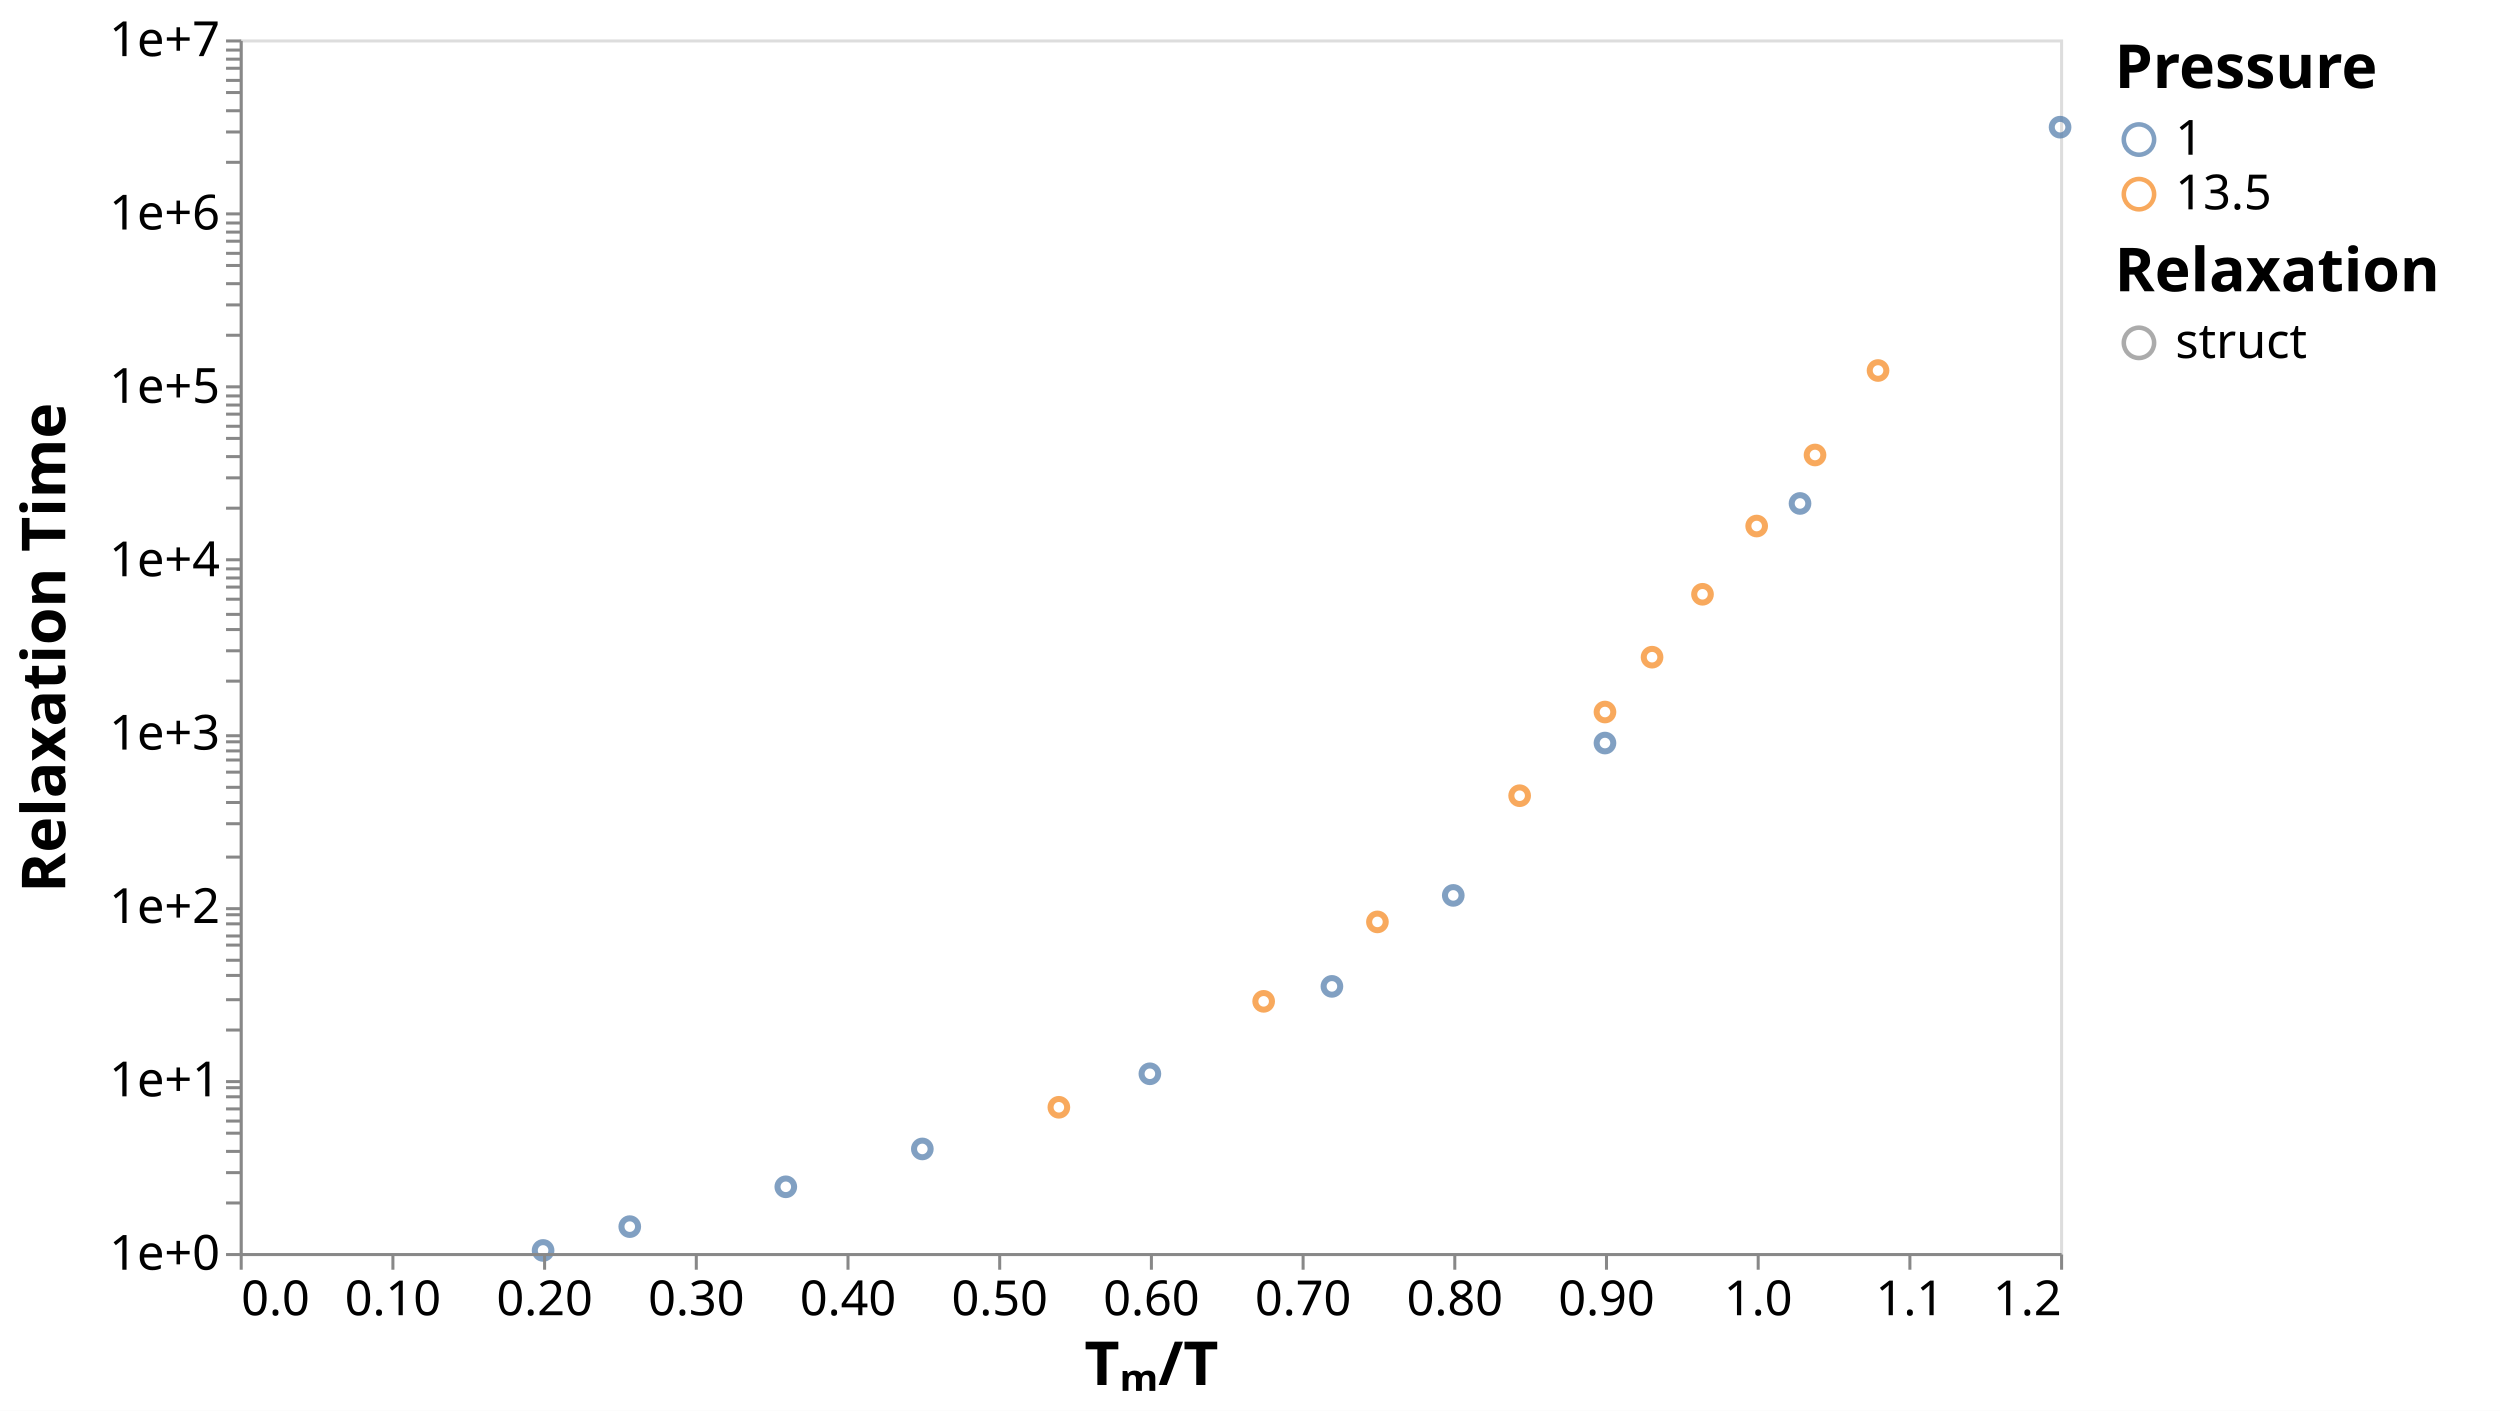
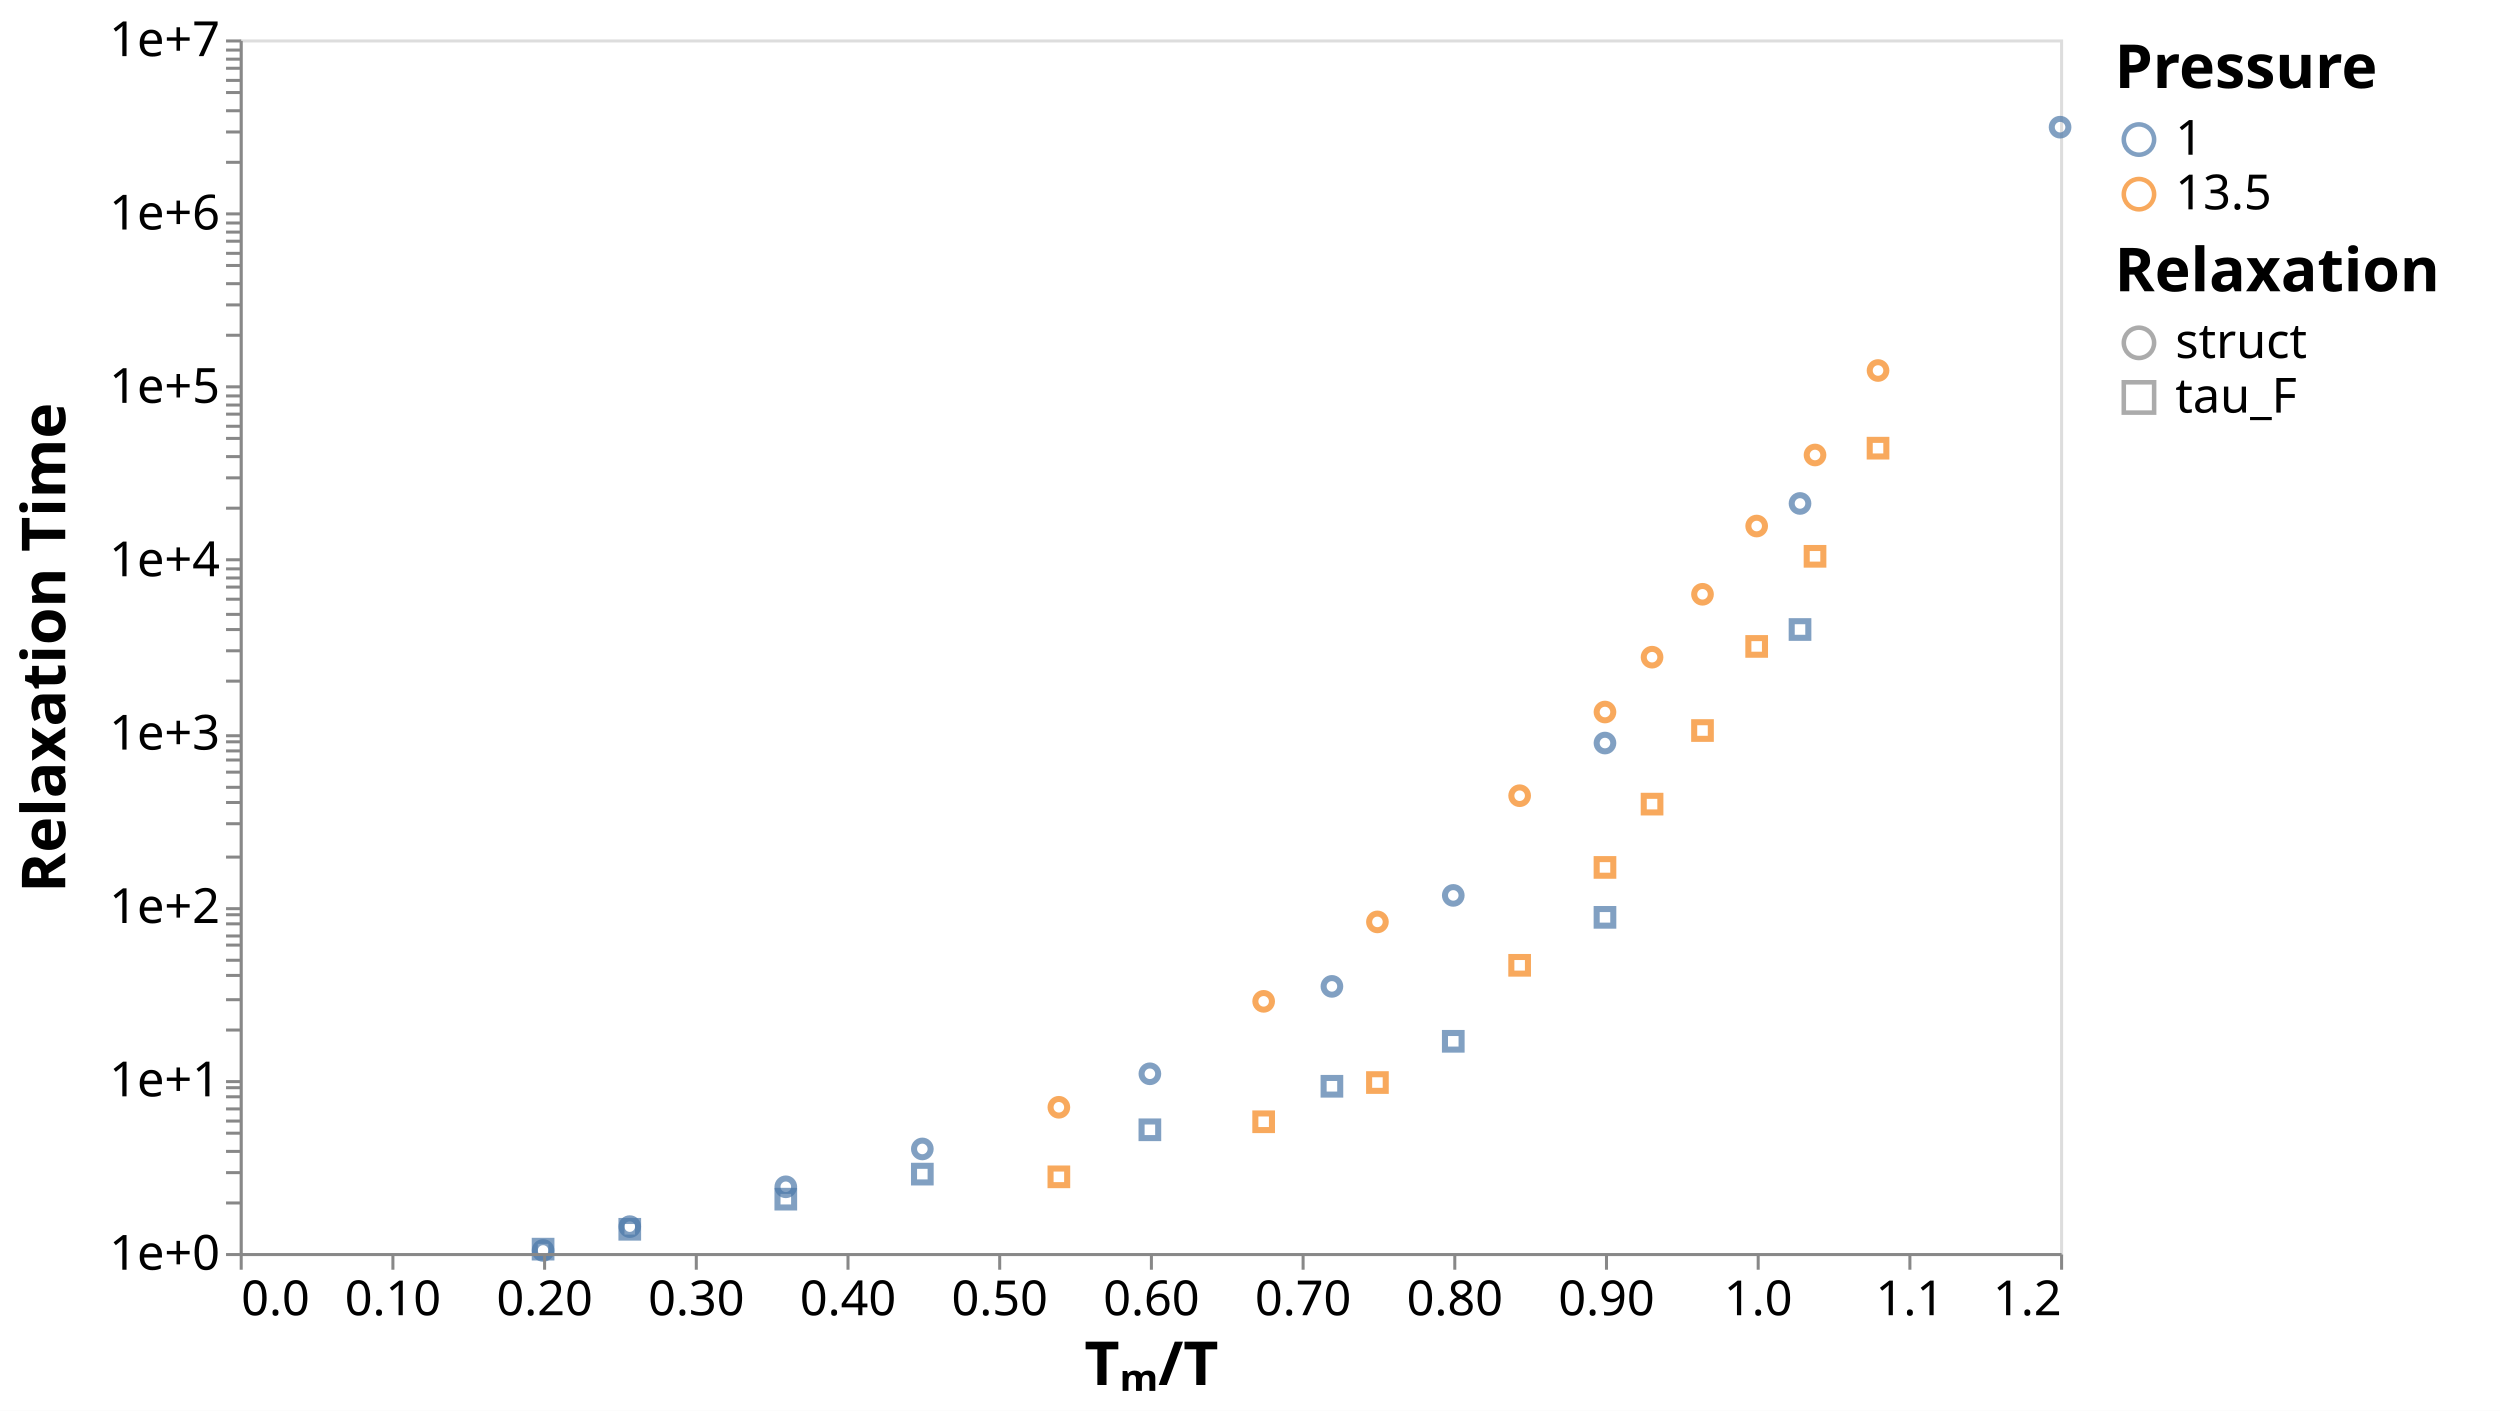
<svg xmlns="http://www.w3.org/2000/svg" class="marks" width="824" height="465" viewBox="0 0 824 465" version="1.1">
  <rect width="824" height="465" style="fill: white;" />
  <g transform="translate(79,13)">
    <g class="mark-group role-frame root">
      <g transform="translate(0,0)">
        <path class="background" d="M0.5,0.5h600v400h-600Z" style="fill: none; stroke: #ddd;" />
        <g>
          <g class="mark-rule role-mark layer_0_layer_0_marks" />
          <g class="mark-symbol role-mark layer_1_marks">
            <path transform="translate(600,28.91659)" d="M2.739,0A2.739,2.739,0,1,1,-2.739,0A2.739,2.739,0,1,1,2.739,0" style="fill: none; stroke: #4c78a8; stroke-width: 2; opacity: 0.7;" />
            <path transform="translate(514.2857,152.9393)" d="M2.739,0A2.739,2.739,0,1,1,-2.739,0A2.739,2.739,0,1,1,2.739,0" style="fill: none; stroke: #4c78a8; stroke-width: 2; opacity: 0.7;" />
+             <path transform="translate(514.2857,194.488)" d="M-2.739,-2.739h5.477v5.477h-5.477Z" style="fill: none; stroke: #4c78a8; stroke-width: 2; opacity: 0.7;" />
            <path transform="translate(450,231.9091)" d="M2.739,0A2.739,2.739,0,1,1,-2.739,0A2.739,2.739,0,1,1,2.739,0" style="fill: none; stroke: #4c78a8; stroke-width: 2; opacity: 0.7;" />
+             <path transform="translate(450,289.3586)" d="M-2.739,-2.739h5.477v5.477h-5.477Z" style="fill: none; stroke: #4c78a8; stroke-width: 2; opacity: 0.7;" />
            <path transform="translate(400,282.1251)" d="M2.739,0A2.739,2.739,0,1,1,-2.739,0A2.739,2.739,0,1,1,2.739,0" style="fill: none; stroke: #4c78a8; stroke-width: 2; opacity: 0.7;" />
+             <path transform="translate(400,330.2133)" d="M-2.739,-2.739h5.477v5.477h-5.477Z" style="fill: none; stroke: #4c78a8; stroke-width: 2; opacity: 0.7;" />
            <path transform="translate(360,312.1095)" d="M2.739,0A2.739,2.739,0,1,1,-2.739,0A2.739,2.739,0,1,1,2.739,0" style="fill: none; stroke: #4c78a8; stroke-width: 2; opacity: 0.7;" />
+             <path transform="translate(360,345.036)" d="M-2.739,-2.739h5.477v5.477h-5.477Z" style="fill: none; stroke: #4c78a8; stroke-width: 2; opacity: 0.7;" />
            <path transform="translate(300,340.9185)" d="M2.739,0A2.739,2.739,0,1,1,-2.739,0A2.739,2.739,0,1,1,2.739,0" style="fill: none; stroke: #4c78a8; stroke-width: 2; opacity: 0.7;" />
+             <path transform="translate(300,359.3776)" d="M-2.739,-2.739h5.477v5.477h-5.477Z" style="fill: none; stroke: #4c78a8; stroke-width: 2; opacity: 0.7;" />
            <path transform="translate(225,365.6898)" d="M2.739,0A2.739,2.739,0,1,1,-2.739,0A2.739,2.739,0,1,1,2.739,0" style="fill: none; stroke: #4c78a8; stroke-width: 2; opacity: 0.7;" />
+             <path transform="translate(225,373.9903)" d="M-2.739,-2.739h5.477v5.477h-5.477Z" style="fill: none; stroke: #4c78a8; stroke-width: 2; opacity: 0.7;" />
            <path transform="translate(180,378.1705)" d="M2.739,0A2.739,2.739,0,1,1,-2.739,0A2.739,2.739,0,1,1,2.739,0" style="fill: none; stroke: #4c78a8; stroke-width: 2; opacity: 0.7;" />
+             <path transform="translate(180,382.2452)" d="M-2.739,-2.739h5.477v5.477h-5.477Z" style="fill: none; stroke: #4c78a8; stroke-width: 2; opacity: 0.7;" />
            <path transform="translate(540,109.1188)" d="M2.739,0A2.739,2.739,0,1,1,-2.739,0A2.739,2.739,0,1,1,2.739,0" style="fill: none; stroke: #f58518; stroke-width: 2; opacity: 0.7;" />
+             <path transform="translate(540,134.7183)" d="M-2.739,-2.739h5.477v5.477h-5.477Z" style="fill: none; stroke: #f58518; stroke-width: 2; opacity: 0.7;" />
            <path transform="translate(519.2308,136.9644)" d="M2.739,0A2.739,2.739,0,1,1,-2.739,0A2.739,2.739,0,1,1,2.739,0" style="fill: none; stroke: #f58518; stroke-width: 2; opacity: 0.7;" />
+             <path transform="translate(519.2308,170.3611)" d="M-2.739,-2.739h5.477v5.477h-5.477Z" style="fill: none; stroke: #f58518; stroke-width: 2; opacity: 0.7;" />
            <path transform="translate(500,160.3816)" d="M2.739,0A2.739,2.739,0,1,1,-2.739,0A2.739,2.739,0,1,1,2.739,0" style="fill: none; stroke: #f58518; stroke-width: 2; opacity: 0.7;" />
+             <path transform="translate(500,200.0618)" d="M-2.739,-2.739h5.477v5.477h-5.477Z" style="fill: none; stroke: #f58518; stroke-width: 2; opacity: 0.7;" />
            <path transform="translate(128.5714,391.2978)" d="M2.739,0A2.739,2.739,0,1,1,-2.739,0A2.739,2.739,0,1,1,2.739,0" style="fill: none; stroke: #4c78a8; stroke-width: 2; opacity: 0.7;" />
+             <path transform="translate(128.5714,392.175)" d="M-2.739,-2.739h5.477v5.477h-5.477Z" style="fill: none; stroke: #4c78a8; stroke-width: 2; opacity: 0.7;" />
            <path transform="translate(482.1429,182.8751)" d="M2.739,0A2.739,2.739,0,1,1,-2.739,0A2.739,2.739,0,1,1,2.739,0" style="fill: none; stroke: #f58518; stroke-width: 2; opacity: 0.7;" />
+             <path transform="translate(482.1429,227.7826)" d="M-2.739,-2.739h5.477v5.477h-5.477Z" style="fill: none; stroke: #f58518; stroke-width: 2; opacity: 0.7;" />
            <path transform="translate(465.5172,203.6079)" d="M2.739,0A2.739,2.739,0,1,1,-2.739,0A2.739,2.739,0,1,1,2.739,0" style="fill: none; stroke: #f58518; stroke-width: 2; opacity: 0.7;" />
+             <path transform="translate(465.5172,252.0393)" d="M-2.739,-2.739h5.477v5.477h-5.477Z" style="fill: none; stroke: #f58518; stroke-width: 2; opacity: 0.7;" />
            <path transform="translate(450,221.6838)" d="M2.739,0A2.739,2.739,0,1,1,-2.739,0A2.739,2.739,0,1,1,2.739,0" style="fill: none; stroke: #f58518; stroke-width: 2; opacity: 0.7;" />
+             <path transform="translate(450,272.9042)" d="M-2.739,-2.739h5.477v5.477h-5.477Z" style="fill: none; stroke: #f58518; stroke-width: 2; opacity: 0.7;" />
            <path transform="translate(421.875,249.2649)" d="M2.739,0A2.739,2.739,0,1,1,-2.739,0A2.739,2.739,0,1,1,2.739,0" style="fill: none; stroke: #f58518; stroke-width: 2; opacity: 0.7;" />
+             <path transform="translate(421.875,305.1668)" d="M-2.739,-2.739h5.477v5.477h-5.477Z" style="fill: none; stroke: #f58518; stroke-width: 2; opacity: 0.7;" />
            <path transform="translate(100,399.1463)" d="M2.739,0A2.739,2.739,0,1,1,-2.739,0A2.739,2.739,0,1,1,2.739,0" style="fill: none; stroke: #4c78a8; stroke-width: 2; opacity: 0.7;" />
+             <path transform="translate(100,398.7187)" d="M-2.739,-2.739h5.477v5.477h-5.477Z" style="fill: none; stroke: #4c78a8; stroke-width: 2; opacity: 0.7;" />
            <path transform="translate(375,290.8596)" d="M2.739,0A2.739,2.739,0,1,1,-2.739,0A2.739,2.739,0,1,1,2.739,0" style="fill: none; stroke: #f58518; stroke-width: 2; opacity: 0.7;" />
+             <path transform="translate(375,343.8082)" d="M-2.739,-2.739h5.477v5.477h-5.477Z" style="fill: none; stroke: #f58518; stroke-width: 2; opacity: 0.7;" />
            <path transform="translate(337.5,317.0408)" d="M2.739,0A2.739,2.739,0,1,1,-2.739,0A2.739,2.739,0,1,1,2.739,0" style="fill: none; stroke: #f58518; stroke-width: 2; opacity: 0.7;" />
+             <path transform="translate(337.5,356.7342)" d="M-2.739,-2.739h5.477v5.477h-5.477Z" style="fill: none; stroke: #f58518; stroke-width: 2; opacity: 0.7;" />
            <path transform="translate(270,351.9581)" d="M2.739,0A2.739,2.739,0,1,1,-2.739,0A2.739,2.739,0,1,1,2.739,0" style="fill: none; stroke: #f58518; stroke-width: 2; opacity: 0.7;" />
+             <path transform="translate(270,374.8874)" d="M-2.739,-2.739h5.477v5.477h-5.477Z" style="fill: none; stroke: #f58518; stroke-width: 2; opacity: 0.7;" />
          </g>
          <g class="mark-group role-legend">
            <g transform="translate(618,0)">
              <path class="background" d="M0,0h101v59h-101Z" style="pointer-events: none; fill: none;" />
              <g>
                <g class="mark-group role-legend-entry">
                  <g transform="translate(0,25)">
                    <path class="background" d="M0,0h0v0h0Z" style="pointer-events: none; fill: none;" />
                    <g>
                      <g class="mark-group role-scope">
                        <g transform="translate(0,0)">
                          <path class="background" d="M0,0h55v16h-55Z" style="pointer-events: none; fill: none; opacity: 1;" />
                          <g>
                            <g class="mark-symbol role-legend-symbol" style="pointer-events: none;">
                              <path transform="translate(8,8)" d="M5,0A5,5,0,1,1,-5,0A5,5,0,1,1,5,0" style="fill: none; stroke: #4c78a8; stroke-width: 1.5; opacity: 0.7;" />
                            </g>
                            <g class="mark-text role-legend-label" style="pointer-events: none;">
                              <text text-anchor="start" transform="translate(20,13)" style="font-family: sans-serif; font-size: 16px; fill: #000; opacity: 1;">1</text>
                            </g>
                          </g>
                        </g>
                        <g transform="translate(0,18)">
                          <path class="background" d="M0,0h55v16h-55Z" style="pointer-events: none; fill: none; opacity: 1;" />
                          <g>
                            <g class="mark-symbol role-legend-symbol" style="pointer-events: none;">
                              <path transform="translate(8,8)" d="M5,0A5,5,0,1,1,-5,0A5,5,0,1,1,5,0" style="fill: none; stroke: #f58518; stroke-width: 1.5; opacity: 0.7;" />
                            </g>
                            <g class="mark-text role-legend-label" style="pointer-events: none;">
                              <text text-anchor="start" transform="translate(20,13)" style="font-family: sans-serif; font-size: 16px; fill: #000; opacity: 1;">13.5</text>
                            </g>
                          </g>
                        </g>
                      </g>
                    </g>
                  </g>
                </g>
                <g class="mark-text role-legend-title" style="pointer-events: none;">
                  <text text-anchor="start" transform="translate(0,16)" style="font-family: sans-serif; font-size: 20px; font-weight: bold; fill: #000; opacity: 1;">Pressure</text>
                </g>
              </g>
            </g>
          </g>
          <g class="mark-group role-legend">
            <g transform="translate(618,67)">
-               <path class="background" d="M0,0h122v41h-122Z" style="pointer-events: none; fill: none;" />
+               <path class="background" d="M0,0h122v59h-122Z" style="pointer-events: none; fill: none;" />
              <g>
                <g class="mark-group role-legend-entry">
                  <g transform="translate(0,25)">
                    <path class="background" d="M0,0h0v0h0Z" style="pointer-events: none; fill: none;" />
                    <g>
                      <g class="mark-group role-scope">
                        <g transform="translate(0,0)">
                          <path class="background" d="M0,0h66v16h-66Z" style="pointer-events: none; fill: none; opacity: 1;" />
                          <g>
                            <g class="mark-symbol role-legend-symbol" style="pointer-events: none;">
                              <path transform="translate(8,8)" d="M5,0A5,5,0,1,1,-5,0A5,5,0,1,1,5,0" style="fill: none; stroke: #888; stroke-width: 1.5; opacity: 0.7;" />
                            </g>
                            <g class="mark-text role-legend-label" style="pointer-events: none;">
                              <text text-anchor="start" transform="translate(20,13)" style="font-family: sans-serif; font-size: 16px; fill: #000; opacity: 1;">struct</text>
+                             </g>
+                           </g>
+                         </g>
+                         <g transform="translate(0,18)">
+                           <path class="background" d="M0,0h66v16h-66Z" style="pointer-events: none; fill: none; opacity: 1;" />
+                           <g>
+                             <g class="mark-symbol role-legend-symbol" style="pointer-events: none;">
+                               <path transform="translate(8,8)" d="M-5,-5h10v10h-10Z" style="fill: none; stroke: #888; stroke-width: 1.5; opacity: 0.7;" />
+                             </g>
+                             <g class="mark-text role-legend-label" style="pointer-events: none;">
+                               <text text-anchor="start" transform="translate(20,13)" style="font-family: sans-serif; font-size: 16px; fill: #000; opacity: 1;">tau_F</text>
                            </g>
                          </g>
                        </g>
                      </g>
                    </g>
                  </g>
                </g>
                <g class="mark-text role-legend-title" style="pointer-events: none;">
                  <text text-anchor="start" transform="translate(0,16)" style="font-family: sans-serif; font-size: 20px; font-weight: bold; fill: #000; opacity: 1;">Relaxation</text>
                </g>
              </g>
            </g>
          </g>
          <g class="mark-group role-axis">
            <g transform="translate(0.5,400.5)">
              <path class="background" d="M0,0h0v0h0Z" style="pointer-events: none; fill: none;" />
              <g>
                <g class="mark-rule role-axis-tick" style="pointer-events: none;">
                  <line transform="translate(0,0)" x2="0" y2="5" style="fill: none; stroke: #888; stroke-width: 1; opacity: 1;" />
                  <line transform="translate(50,0)" x2="0" y2="5" style="fill: none; stroke: #888; stroke-width: 1; opacity: 1;" />
                  <line transform="translate(100,0)" x2="0" y2="5" style="fill: none; stroke: #888; stroke-width: 1; opacity: 1;" />
                  <line transform="translate(150,0)" x2="0" y2="5" style="fill: none; stroke: #888; stroke-width: 1; opacity: 1;" />
                  <line transform="translate(200,0)" x2="0" y2="5" style="fill: none; stroke: #888; stroke-width: 1; opacity: 1;" />
                  <line transform="translate(250,0)" x2="0" y2="5" style="fill: none; stroke: #888; stroke-width: 1; opacity: 1;" />
                  <line transform="translate(300,0)" x2="0" y2="5" style="fill: none; stroke: #888; stroke-width: 1; opacity: 1;" />
                  <line transform="translate(350,0)" x2="0" y2="5" style="fill: none; stroke: #888; stroke-width: 1; opacity: 1;" />
                  <line transform="translate(400,0)" x2="0" y2="5" style="fill: none; stroke: #888; stroke-width: 1; opacity: 1;" />
                  <line transform="translate(450,0)" x2="0" y2="5" style="fill: none; stroke: #888; stroke-width: 1; opacity: 1;" />
                  <line transform="translate(500,0)" x2="0" y2="5" style="fill: none; stroke: #888; stroke-width: 1; opacity: 1;" />
                  <line transform="translate(550,0)" x2="0" y2="5" style="fill: none; stroke: #888; stroke-width: 1; opacity: 1;" />
                  <line transform="translate(600,0)" x2="0" y2="5" style="fill: none; stroke: #888; stroke-width: 1; opacity: 1;" />
                </g>
                <g class="mark-text role-axis-label" style="pointer-events: none;">
                  <text text-anchor="start" transform="translate(0,20)" style="font-family: sans-serif; font-size: 16px; fill: #000; opacity: 1;">0.0</text>
                  <text text-anchor="middle" transform="translate(50,20)" style="font-family: sans-serif; font-size: 16px; fill: #000; opacity: 1;">0.10</text>
                  <text text-anchor="middle" transform="translate(100,20)" style="font-family: sans-serif; font-size: 16px; fill: #000; opacity: 1;">0.20</text>
                  <text text-anchor="middle" transform="translate(150,20)" style="font-family: sans-serif; font-size: 16px; fill: #000; opacity: 1;">0.30</text>
                  <text text-anchor="middle" transform="translate(200,20)" style="font-family: sans-serif; font-size: 16px; fill: #000; opacity: 1;">0.40</text>
                  <text text-anchor="middle" transform="translate(250,20)" style="font-family: sans-serif; font-size: 16px; fill: #000; opacity: 1;">0.50</text>
                  <text text-anchor="middle" transform="translate(300,20)" style="font-family: sans-serif; font-size: 16px; fill: #000; opacity: 1;">0.60</text>
                  <text text-anchor="middle" transform="translate(350,20)" style="font-family: sans-serif; font-size: 16px; fill: #000; opacity: 1;">0.70</text>
                  <text text-anchor="middle" transform="translate(400,20)" style="font-family: sans-serif; font-size: 16px; fill: #000; opacity: 1;">0.80</text>
                  <text text-anchor="middle" transform="translate(450,20)" style="font-family: sans-serif; font-size: 16px; fill: #000; opacity: 1;">0.90</text>
                  <text text-anchor="middle" transform="translate(500,20)" style="font-family: sans-serif; font-size: 16px; fill: #000; opacity: 1;">1.0</text>
                  <text text-anchor="middle" transform="translate(550,20)" style="font-family: sans-serif; font-size: 16px; fill: #000; opacity: 1;">1.1</text>
                  <text text-anchor="end" transform="translate(600,20)" style="font-family: sans-serif; font-size: 16px; fill: #000; opacity: 1;">1.2</text>
                </g>
                <g class="mark-rule role-axis-domain" style="pointer-events: none;">
                  <line transform="translate(0,0)" x2="600" y2="0" style="fill: none; stroke: #888; stroke-width: 1; opacity: 1;" />
                </g>
                <g class="mark-text role-axis-title" style="pointer-events: none;">
                  <text text-anchor="middle" transform="translate(300,43)" style="font-family: sans-serif; font-size: 20px; font-weight: bold; fill: #000; opacity: 1;">Tₘ/T</text>
                </g>
              </g>
            </g>
          </g>
          <g class="mark-group role-axis">
            <g transform="translate(0.5,0.5)">
              <path class="background" d="M0,0h0v0h0Z" style="pointer-events: none; fill: none;" />
              <g>
                <g class="mark-rule role-axis-tick" style="pointer-events: none;">
                  <line transform="translate(0,400)" x2="-5" y2="0" style="fill: none; stroke: #888; stroke-width: 1; opacity: 1;" />
                  <line transform="translate(0,383)" x2="-5" y2="0" style="fill: none; stroke: #888; stroke-width: 1; opacity: 1;" />
                  <line transform="translate(0,373)" x2="-5" y2="0" style="fill: none; stroke: #888; stroke-width: 1; opacity: 1;" />
                  <line transform="translate(0,366)" x2="-5" y2="0" style="fill: none; stroke: #888; stroke-width: 1; opacity: 1;" />
                  <line transform="translate(0,360)" x2="-5" y2="0" style="fill: none; stroke: #888; stroke-width: 1; opacity: 1;" />
                  <line transform="translate(0,356)" x2="-5" y2="0" style="fill: none; stroke: #888; stroke-width: 1; opacity: 1;" />
                  <line transform="translate(0,352)" x2="-5" y2="0" style="fill: none; stroke: #888; stroke-width: 1; opacity: 1;" />
                  <line transform="translate(0,348)" x2="-5" y2="0" style="fill: none; stroke: #888; stroke-width: 1; opacity: 1;" />
                  <line transform="translate(0,345)" x2="-5" y2="0" style="fill: none; stroke: #888; stroke-width: 1; opacity: 1;" />
                  <line transform="translate(0,343)" x2="-5" y2="0" style="fill: none; stroke: #888; stroke-width: 1; opacity: 1;" />
                  <line transform="translate(0,326)" x2="-5" y2="0" style="fill: none; stroke: #888; stroke-width: 1; opacity: 1;" />
                  <line transform="translate(0,316)" x2="-5" y2="0" style="fill: none; stroke: #888; stroke-width: 1; opacity: 1;" />
                  <line transform="translate(0,308)" x2="-5" y2="0" style="fill: none; stroke: #888; stroke-width: 1; opacity: 1;" />
                  <line transform="translate(0,303)" x2="-5" y2="0" style="fill: none; stroke: #888; stroke-width: 1; opacity: 1;" />
                  <line transform="translate(0,298)" x2="-5" y2="0" style="fill: none; stroke: #888; stroke-width: 1; opacity: 1;" />
                  <line transform="translate(0,295)" x2="-5" y2="0" style="fill: none; stroke: #888; stroke-width: 1; opacity: 1;" />
                  <line transform="translate(0,291)" x2="-5" y2="0" style="fill: none; stroke: #888; stroke-width: 1; opacity: 1;" />
                  <line transform="translate(0,288)" x2="-5" y2="0" style="fill: none; stroke: #888; stroke-width: 1; opacity: 1;" />
                  <line transform="translate(0,286)" x2="-5" y2="0" style="fill: none; stroke: #888; stroke-width: 1; opacity: 1;" />
                  <line transform="translate(0,269)" x2="-5" y2="0" style="fill: none; stroke: #888; stroke-width: 1; opacity: 1;" />
                  <line transform="translate(0,258)" x2="-5" y2="0" style="fill: none; stroke: #888; stroke-width: 1; opacity: 1;" />
                  <line transform="translate(0,251)" x2="-5" y2="0" style="fill: none; stroke: #888; stroke-width: 1; opacity: 1;" />
                  <line transform="translate(0,246)" x2="-5" y2="0" style="fill: none; stroke: #888; stroke-width: 1; opacity: 1;" />
                  <line transform="translate(0,241)" x2="-5" y2="0" style="fill: none; stroke: #888; stroke-width: 1; opacity: 1;" />
                  <line transform="translate(0,237)" x2="-5" y2="0" style="fill: none; stroke: #888; stroke-width: 1; opacity: 1;" />
                  <line transform="translate(0,234)" x2="-5" y2="0" style="fill: none; stroke: #888; stroke-width: 1; opacity: 1;" />
                  <line transform="translate(0,231)" x2="-5" y2="0" style="fill: none; stroke: #888; stroke-width: 1; opacity: 1;" />
                  <line transform="translate(0,229)" x2="-5" y2="0" style="fill: none; stroke: #888; stroke-width: 1; opacity: 1;" />
                  <line transform="translate(0,211)" x2="-5" y2="0" style="fill: none; stroke: #888; stroke-width: 1; opacity: 1;" />
                  <line transform="translate(0,201)" x2="-5" y2="0" style="fill: none; stroke: #888; stroke-width: 1; opacity: 1;" />
                  <line transform="translate(0,194)" x2="-5" y2="0" style="fill: none; stroke: #888; stroke-width: 1; opacity: 1;" />
                  <line transform="translate(0,189)" x2="-5" y2="0" style="fill: none; stroke: #888; stroke-width: 1; opacity: 1;" />
                  <line transform="translate(0,184)" x2="-5" y2="0" style="fill: none; stroke: #888; stroke-width: 1; opacity: 1;" />
                  <line transform="translate(0,180)" x2="-5" y2="0" style="fill: none; stroke: #888; stroke-width: 1; opacity: 1;" />
                  <line transform="translate(0,177)" x2="-5" y2="0" style="fill: none; stroke: #888; stroke-width: 1; opacity: 1;" />
                  <line transform="translate(0,174)" x2="-5" y2="0" style="fill: none; stroke: #888; stroke-width: 1; opacity: 1;" />
                  <line transform="translate(0,171)" x2="-5" y2="0" style="fill: none; stroke: #888; stroke-width: 1; opacity: 1;" />
                  <line transform="translate(0,154)" x2="-5" y2="0" style="fill: none; stroke: #888; stroke-width: 1; opacity: 1;" />
                  <line transform="translate(0,144)" x2="-5" y2="0" style="fill: none; stroke: #888; stroke-width: 1; opacity: 1;" />
                  <line transform="translate(0,137)" x2="-5" y2="0" style="fill: none; stroke: #888; stroke-width: 1; opacity: 1;" />
                  <line transform="translate(0,131)" x2="-5" y2="0" style="fill: none; stroke: #888; stroke-width: 1; opacity: 1;" />
                  <line transform="translate(0,127)" x2="-5" y2="0" style="fill: none; stroke: #888; stroke-width: 1; opacity: 1;" />
                  <line transform="translate(0,123)" x2="-5" y2="0" style="fill: none; stroke: #888; stroke-width: 1; opacity: 1;" />
                  <line transform="translate(0,120)" x2="-5" y2="0" style="fill: none; stroke: #888; stroke-width: 1; opacity: 1;" />
                  <line transform="translate(0,117)" x2="-5" y2="0" style="fill: none; stroke: #888; stroke-width: 1; opacity: 1;" />
                  <line transform="translate(0,114)" x2="-5" y2="0" style="fill: none; stroke: #888; stroke-width: 1; opacity: 1;" />
                  <line transform="translate(0,97)" x2="-5" y2="0" style="fill: none; stroke: #888; stroke-width: 1; opacity: 1;" />
                  <line transform="translate(0,87)" x2="-5" y2="0" style="fill: none; stroke: #888; stroke-width: 1; opacity: 1;" />
                  <line transform="translate(0,80)" x2="-5" y2="0" style="fill: none; stroke: #888; stroke-width: 1; opacity: 1;" />
                  <line transform="translate(0,74)" x2="-5" y2="0" style="fill: none; stroke: #888; stroke-width: 1; opacity: 1;" />
                  <line transform="translate(0,70)" x2="-5" y2="0" style="fill: none; stroke: #888; stroke-width: 1; opacity: 1;" />
                  <line transform="translate(0,66)" x2="-5" y2="0" style="fill: none; stroke: #888; stroke-width: 1; opacity: 1;" />
                  <line transform="translate(0,63)" x2="-5" y2="0" style="fill: none; stroke: #888; stroke-width: 1; opacity: 1;" />
                  <line transform="translate(0,60)" x2="-5" y2="0" style="fill: none; stroke: #888; stroke-width: 1; opacity: 1;" />
                  <line transform="translate(0,57)" x2="-5" y2="0" style="fill: none; stroke: #888; stroke-width: 1; opacity: 1;" />
                  <line transform="translate(0,40)" x2="-5" y2="0" style="fill: none; stroke: #888; stroke-width: 1; opacity: 1;" />
                  <line transform="translate(0,30)" x2="-5" y2="0" style="fill: none; stroke: #888; stroke-width: 1; opacity: 1;" />
                  <line transform="translate(0,23)" x2="-5" y2="0" style="fill: none; stroke: #888; stroke-width: 1; opacity: 1;" />
                  <line transform="translate(0,17)" x2="-5" y2="0" style="fill: none; stroke: #888; stroke-width: 1; opacity: 1;" />
                  <line transform="translate(0,13)" x2="-5" y2="0" style="fill: none; stroke: #888; stroke-width: 1; opacity: 1;" />
                  <line transform="translate(0,9)" x2="-5" y2="0" style="fill: none; stroke: #888; stroke-width: 1; opacity: 1;" />
                  <line transform="translate(0,6)" x2="-5" y2="0" style="fill: none; stroke: #888; stroke-width: 1; opacity: 1;" />
                  <line transform="translate(0,3)" x2="-5" y2="0" style="fill: none; stroke: #888; stroke-width: 1; opacity: 1;" />
                  <line transform="translate(0,0)" x2="-5" y2="0" style="fill: none; stroke: #888; stroke-width: 1; opacity: 1;" />
                </g>
                <g class="mark-text role-axis-label" style="pointer-events: none;">
                  <text text-anchor="end" transform="translate(-7,405)" style="font-family: sans-serif; font-size: 16px; fill: #000; opacity: 1;">1e+0</text>
                  <text text-anchor="end" transform="translate(-7,387.7983)" style="font-family: sans-serif; font-size: 16px; fill: #000; opacity: 1;" />
                  <text text-anchor="end" transform="translate(-7,377.7359)" style="font-family: sans-serif; font-size: 16px; fill: #000; opacity: 1;" />
                  <text text-anchor="end" transform="translate(-7,370.5966)" style="font-family: sans-serif; font-size: 16px; fill: #000; opacity: 1;" />
                  <text text-anchor="end" transform="translate(-7,365.0589)" style="font-family: sans-serif; font-size: 16px; fill: #000; opacity: 1;" />
                  <text text-anchor="end" transform="translate(-7,360.5342)" style="font-family: sans-serif; font-size: 16px; fill: #000; opacity: 1;" />
                  <text text-anchor="end" transform="translate(-7,356.7087)" style="font-family: sans-serif; font-size: 16px; fill: #000; opacity: 1;" />
                  <text text-anchor="end" transform="translate(-7,353.3949)" style="font-family: sans-serif; font-size: 16px; fill: #000; opacity: 1;" />
                  <text text-anchor="end" transform="translate(-7,350.4719)" style="font-family: sans-serif; font-size: 16px; fill: #000; opacity: 1;" />
                  <text text-anchor="end" transform="translate(-7,347.8571)" style="font-family: sans-serif; font-size: 16px; fill: #000; opacity: 1;">1e+1</text>
                  <text text-anchor="end" transform="translate(-7,330.6554)" style="font-family: sans-serif; font-size: 16px; fill: #000; opacity: 1;" />
                  <text text-anchor="end" transform="translate(-7,320.5931)" style="font-family: sans-serif; font-size: 16px; fill: #000; opacity: 1;" />
                  <text text-anchor="end" transform="translate(-7,313.4537)" style="font-family: sans-serif; font-size: 16px; fill: #000; opacity: 1;" />
                  <text text-anchor="end" transform="translate(-7,307.916)" style="font-family: sans-serif; font-size: 16px; fill: #000; opacity: 1;" />
                  <text text-anchor="end" transform="translate(-7,303.3914)" style="font-family: sans-serif; font-size: 16px; fill: #000; opacity: 1;" />
                  <text text-anchor="end" transform="translate(-7,299.5658)" style="font-family: sans-serif; font-size: 16px; fill: #000; opacity: 1;" />
                  <text text-anchor="end" transform="translate(-7,296.252)" style="font-family: sans-serif; font-size: 16px; fill: #000; opacity: 1;" />
                  <text text-anchor="end" transform="translate(-7,293.329)" style="font-family: sans-serif; font-size: 16px; fill: #000; opacity: 1;" />
                  <text text-anchor="end" transform="translate(-7,290.7143)" style="font-family: sans-serif; font-size: 16px; fill: #000; opacity: 1;">1e+2</text>
                  <text text-anchor="end" transform="translate(-7,273.5126)" style="font-family: sans-serif; font-size: 16px; fill: #000; opacity: 1;" />
                  <text text-anchor="end" transform="translate(-7,263.4502)" style="font-family: sans-serif; font-size: 16px; fill: #000; opacity: 1;" />
                  <text text-anchor="end" transform="translate(-7,256.3109)" style="font-family: sans-serif; font-size: 16px; fill: #000; opacity: 1;" />
                  <text text-anchor="end" transform="translate(-7,250.7731)" style="font-family: sans-serif; font-size: 16px; fill: #000; opacity: 1;" />
                  <text text-anchor="end" transform="translate(-7,246.2485)" style="font-family: sans-serif; font-size: 16px; fill: #000; opacity: 1;" />
                  <text text-anchor="end" transform="translate(-7,242.423)" style="font-family: sans-serif; font-size: 16px; fill: #000; opacity: 1;" />
                  <text text-anchor="end" transform="translate(-7,239.1091)" style="font-family: sans-serif; font-size: 16px; fill: #000; opacity: 1;" />
                  <text text-anchor="end" transform="translate(-7,236.1861)" style="font-family: sans-serif; font-size: 16px; fill: #000; opacity: 1;" />
                  <text text-anchor="end" transform="translate(-7,233.5714)" style="font-family: sans-serif; font-size: 16px; fill: #000; opacity: 1;">1e+3</text>
                  <text text-anchor="end" transform="translate(-7,216.3697)" style="font-family: sans-serif; font-size: 16px; fill: #000; opacity: 1;" />
                  <text text-anchor="end" transform="translate(-7,206.3074)" style="font-family: sans-serif; font-size: 16px; fill: #000; opacity: 1;" />
                  <text text-anchor="end" transform="translate(-7,199.168)" style="font-family: sans-serif; font-size: 16px; fill: #000; opacity: 1;" />
                  <text text-anchor="end" transform="translate(-7,193.6303)" style="font-family: sans-serif; font-size: 16px; fill: #000; opacity: 1;" />
                  <text text-anchor="end" transform="translate(-7,189.1056)" style="font-family: sans-serif; font-size: 16px; fill: #000; opacity: 1;" />
                  <text text-anchor="end" transform="translate(-7,185.2801)" style="font-family: sans-serif; font-size: 16px; fill: #000; opacity: 1;" />
                  <text text-anchor="end" transform="translate(-7,181.9663)" style="font-family: sans-serif; font-size: 16px; fill: #000; opacity: 1;" />
                  <text text-anchor="end" transform="translate(-7,179.0433)" style="font-family: sans-serif; font-size: 16px; fill: #000; opacity: 1;" />
                  <text text-anchor="end" transform="translate(-7,176.4286)" style="font-family: sans-serif; font-size: 16px; fill: #000; opacity: 1;">1e+4</text>
                  <text text-anchor="end" transform="translate(-7,159.2269)" style="font-family: sans-serif; font-size: 16px; fill: #000; opacity: 1;" />
                  <text text-anchor="end" transform="translate(-7,149.1645)" style="font-family: sans-serif; font-size: 16px; fill: #000; opacity: 1;" />
                  <text text-anchor="end" transform="translate(-7,142.0251)" style="font-family: sans-serif; font-size: 16px; fill: #000; opacity: 1;" />
                  <text text-anchor="end" transform="translate(-7,136.4874)" style="font-family: sans-serif; font-size: 16px; fill: #000; opacity: 1;" />
                  <text text-anchor="end" transform="translate(-7,131.9628)" style="font-family: sans-serif; font-size: 16px; fill: #000; opacity: 1;" />
                  <text text-anchor="end" transform="translate(-7,128.1373)" style="font-family: sans-serif; font-size: 16px; fill: #000; opacity: 1;" />
                  <text text-anchor="end" transform="translate(-7,124.8234)" style="font-family: sans-serif; font-size: 16px; fill: #000; opacity: 1;" />
                  <text text-anchor="end" transform="translate(-7,121.9004)" style="font-family: sans-serif; font-size: 16px; fill: #000; opacity: 1;" />
                  <text text-anchor="end" transform="translate(-7,119.2857)" style="font-family: sans-serif; font-size: 16px; fill: #000; opacity: 1;">1e+5</text>
                  <text text-anchor="end" transform="translate(-7,102.084)" style="font-family: sans-serif; font-size: 16px; fill: #000; opacity: 1;" />
                  <text text-anchor="end" transform="translate(-7,92.02164)" style="font-family: sans-serif; font-size: 16px; fill: #000; opacity: 1;" />
                  <text text-anchor="end" transform="translate(-7,84.88229)" style="font-family: sans-serif; font-size: 16px; fill: #000; opacity: 1;" />
                  <text text-anchor="end" transform="translate(-7,79.34457)" style="font-family: sans-serif; font-size: 16px; fill: #000; opacity: 1;" />
                  <text text-anchor="end" transform="translate(-7,74.81993)" style="font-family: sans-serif; font-size: 16px; fill: #000; opacity: 1;" />
                  <text text-anchor="end" transform="translate(-7,70.9944)" style="font-family: sans-serif; font-size: 16px; fill: #000; opacity: 1;" />
                  <text text-anchor="end" transform="translate(-7,67.68057)" style="font-family: sans-serif; font-size: 16px; fill: #000; opacity: 1;" />
                  <text text-anchor="end" transform="translate(-7,64.75757)" style="font-family: sans-serif; font-size: 16px; fill: #000; opacity: 1;" />
                  <text text-anchor="end" transform="translate(-7,62.14286)" style="font-family: sans-serif; font-size: 16px; fill: #000; opacity: 1;">1e+6</text>
                  <text text-anchor="end" transform="translate(-7,44.94114)" style="font-family: sans-serif; font-size: 16px; fill: #000; opacity: 1;" />
                  <text text-anchor="end" transform="translate(-7,34.87879)" style="font-family: sans-serif; font-size: 16px; fill: #000; opacity: 1;" />
                  <text text-anchor="end" transform="translate(-7,27.73943)" style="font-family: sans-serif; font-size: 16px; fill: #000; opacity: 1;" />
                  <text text-anchor="end" transform="translate(-7,22.20171)" style="font-family: sans-serif; font-size: 16px; fill: #000; opacity: 1;" />
                  <text text-anchor="end" transform="translate(-7,17.67707)" style="font-family: sans-serif; font-size: 16px; fill: #000; opacity: 1;" />
                  <text text-anchor="end" transform="translate(-7,13.85154)" style="font-family: sans-serif; font-size: 16px; fill: #000; opacity: 1;" />
                  <text text-anchor="end" transform="translate(-7,10.53772)" style="font-family: sans-serif; font-size: 16px; fill: #000; opacity: 1;" />
                  <text text-anchor="end" transform="translate(-7,7.614714)" style="font-family: sans-serif; font-size: 16px; fill: #000; opacity: 1;" />
                  <text text-anchor="end" transform="translate(-7,5)" style="font-family: sans-serif; font-size: 16px; fill: #000; opacity: 1;">1e+7</text>
                </g>
                <g class="mark-rule role-axis-domain" style="pointer-events: none;">
                  <line transform="translate(0,400)" x2="0" y2="-400" style="fill: none; stroke: #888; stroke-width: 1; opacity: 1;" />
                </g>
                <g class="mark-text role-axis-title" style="pointer-events: none;">
                  <text text-anchor="middle" transform="translate(-54,200) rotate(-90) translate(0,-4)" style="font-family: sans-serif; font-size: 20px; font-weight: bold; fill: #000; opacity: 1;">Relaxation Time</text>
                </g>
              </g>
            </g>
          </g>
        </g>
      </g>
    </g>
  </g>
</svg>
